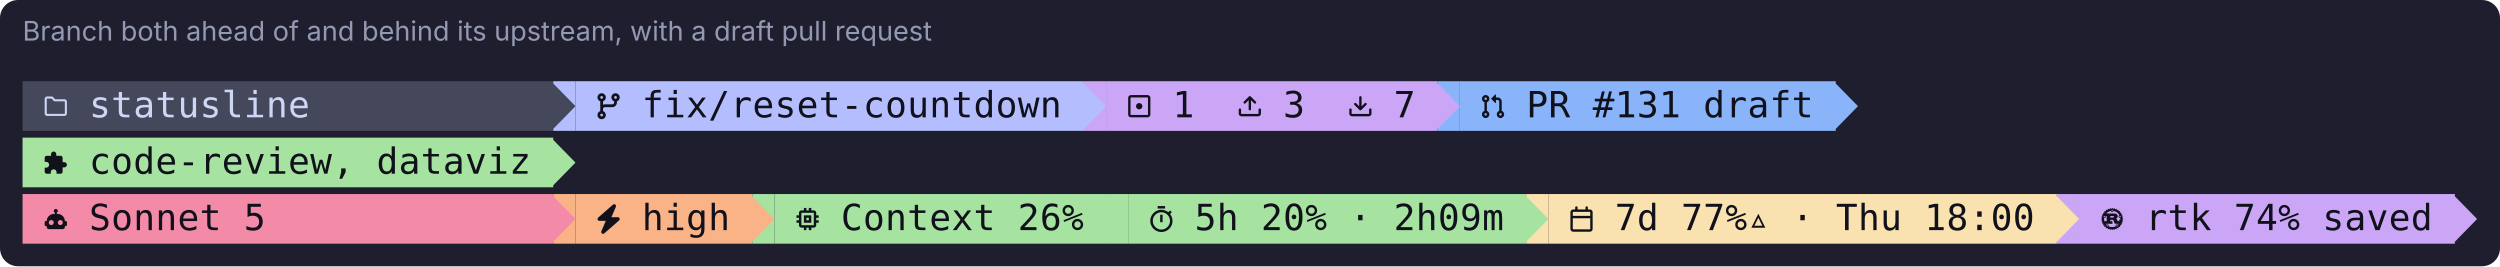
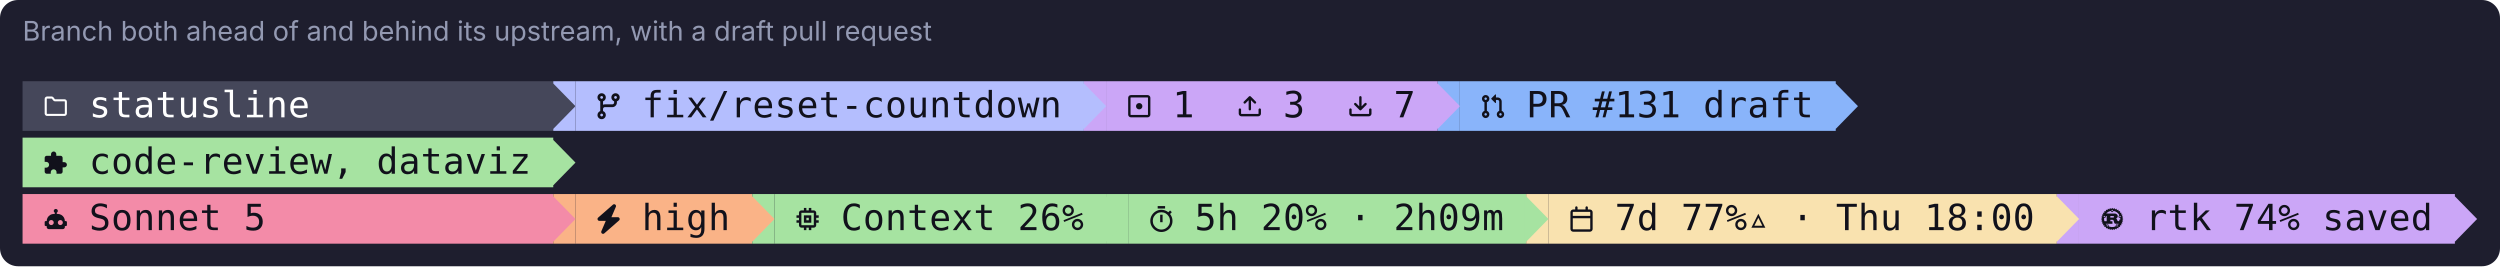
<svg xmlns="http://www.w3.org/2000/svg" width="1108" height="118" viewBox="0 0 1108 118" role="img" aria-label="Branch both ahead of and behind its upstream, with a draft pull request">
  <rect width="1108" height="118" rx="8" fill="#1e1e2e" />
  <text x="10" y="18" font-family="-apple-system,Segoe UI,system-ui,sans-serif" font-size="12" fill="#9399b2">Branch both ahead of and behind its upstream, with a draft pull request</text>
  <rect x="10.00" y="36" width="235.20" height="22" fill="rgb(69,71,90)" />
-   <path d="M0 994Q0 1048 38.0 1086.0Q76 1124 132 1126H376Q406 1126 434 1112Q462 1098 480 1072L548 982Q554 976 562 976H1068Q1124 976 1162.0 938.0Q1200 900 1200 844V206Q1200 152 1162.0 114.0Q1124 76 1068 74H132Q78 74 38 114Q0 152 0 206ZM132 1012Q124 1012 118 1008Q114 1002 114 994V206Q114 198 118 194Q124 188 132 188H1068Q1076 188 1082 194Q1088 200 1088 206V844Q1088 852 1083.0 857.0Q1078 862 1068 862H562Q532 862 504.0 876.0Q476 890 458 914L390 1006Q384 1012 376 1012Z" fill="rgb(205,214,244)" transform="translate(19.80 52.00) scale(0.00821 -0.00821)" />
-   <text x="44.30" y="52" text-anchor="middle" font-family="ui-monospace,SFMono-Regular,Menlo,Consolas,monospace" font-size="16" fill="rgb(205,214,244)">s</text>
-   <text x="54.10" y="52" text-anchor="middle" font-family="ui-monospace,SFMono-Regular,Menlo,Consolas,monospace" font-size="16" fill="rgb(205,214,244)">t</text>
-   <text x="63.90" y="52" text-anchor="middle" font-family="ui-monospace,SFMono-Regular,Menlo,Consolas,monospace" font-size="16" fill="rgb(205,214,244)">a</text>
-   <text x="73.70" y="52" text-anchor="middle" font-family="ui-monospace,SFMono-Regular,Menlo,Consolas,monospace" font-size="16" fill="rgb(205,214,244)">t</text>
-   <text x="83.50" y="52" text-anchor="middle" font-family="ui-monospace,SFMono-Regular,Menlo,Consolas,monospace" font-size="16" fill="rgb(205,214,244)">u</text>
-   <text x="93.30" y="52" text-anchor="middle" font-family="ui-monospace,SFMono-Regular,Menlo,Consolas,monospace" font-size="16" fill="rgb(205,214,244)">s</text>
-   <text x="103.10" y="52" text-anchor="middle" font-family="ui-monospace,SFMono-Regular,Menlo,Consolas,monospace" font-size="16" fill="rgb(205,214,244)">l</text>
-   <text x="112.90" y="52" text-anchor="middle" font-family="ui-monospace,SFMono-Regular,Menlo,Consolas,monospace" font-size="16" fill="rgb(205,214,244)">i</text>
-   <text x="122.70" y="52" text-anchor="middle" font-family="ui-monospace,SFMono-Regular,Menlo,Consolas,monospace" font-size="16" fill="rgb(205,214,244)">n</text>
-   <text x="132.50" y="52" text-anchor="middle" font-family="ui-monospace,SFMono-Regular,Menlo,Consolas,monospace" font-size="16" fill="rgb(205,214,244)">e</text>
+   <path d="M0 994Q0 1048 38.0 1086.0Q76 1124 132 1126H376Q406 1126 434 1112Q462 1098 480 1072L548 982Q554 976 562 976H1068Q1124 976 1162.0 938.0Q1200 900 1200 844V206Q1200 152 1162.0 114.0Q1124 76 1068 74H132Q78 74 38 114Q0 152 0 206ZM132 1012Q124 1012 118 1008Q114 1002 114 994V206Q114 198 118 194Q124 188 132 188H1068Q1076 188 1082 194Q1088 200 1088 206V844Q1088 852 1083.0 857.0Q1078 862 1068 862H562Q532 862 504.0 876.0Q476 890 458 914L390 1006Q384 1012 376 1012Z" fill="rgb(255,255,255)" transform="translate(19.80 52.00) scale(0.00821 -0.00821)" />
+   <text x="44.30" y="52" text-anchor="middle" font-family="ui-monospace,SFMono-Regular,Menlo,Consolas,monospace" font-size="16" fill="rgb(255,255,255)">s</text>
+   <text x="54.10" y="52" text-anchor="middle" font-family="ui-monospace,SFMono-Regular,Menlo,Consolas,monospace" font-size="16" fill="rgb(255,255,255)">t</text>
+   <text x="63.90" y="52" text-anchor="middle" font-family="ui-monospace,SFMono-Regular,Menlo,Consolas,monospace" font-size="16" fill="rgb(255,255,255)">a</text>
+   <text x="73.70" y="52" text-anchor="middle" font-family="ui-monospace,SFMono-Regular,Menlo,Consolas,monospace" font-size="16" fill="rgb(255,255,255)">t</text>
+   <text x="83.50" y="52" text-anchor="middle" font-family="ui-monospace,SFMono-Regular,Menlo,Consolas,monospace" font-size="16" fill="rgb(255,255,255)">u</text>
+   <text x="93.30" y="52" text-anchor="middle" font-family="ui-monospace,SFMono-Regular,Menlo,Consolas,monospace" font-size="16" fill="rgb(255,255,255)">s</text>
+   <text x="103.10" y="52" text-anchor="middle" font-family="ui-monospace,SFMono-Regular,Menlo,Consolas,monospace" font-size="16" fill="rgb(255,255,255)">l</text>
+   <text x="112.90" y="52" text-anchor="middle" font-family="ui-monospace,SFMono-Regular,Menlo,Consolas,monospace" font-size="16" fill="rgb(255,255,255)">i</text>
+   <text x="122.70" y="52" text-anchor="middle" font-family="ui-monospace,SFMono-Regular,Menlo,Consolas,monospace" font-size="16" fill="rgb(255,255,255)">n</text>
+   <text x="132.50" y="52" text-anchor="middle" font-family="ui-monospace,SFMono-Regular,Menlo,Consolas,monospace" font-size="16" fill="rgb(255,255,255)">e</text>
  <rect x="245.20" y="36" width="9.80" height="22" fill="rgb(180,190,254)" />
  <path d="M-72 1812H13L1200 602L13 -612H-72Z" fill="rgb(69,71,90)" transform="translate(245.20 52.00) scale(0.00821 -0.00821)" />
  <rect x="255.00" y="36" width="225.40" height="22" fill="rgb(180,190,254)" />
  <path d="M750 1076Q750 1168 816.0 1234.0Q882 1300 975.0 1300.0Q1068 1300 1134.0 1234.0Q1200 1168 1200 1076Q1200 1004 1158 944Q1116 886 1049 864V800Q1049 698 976 624Q903 550 800 550H400Q359 550 329 522Q299 492 300 450V338Q366 314 408.0 256.0Q450 198 450 126Q450 32 384.0 -34.0Q318 -100 225 -100Q132 -100 66 -34Q0 32 0 126Q0 198 42.0 256.0Q84 314 150 338V864Q84 888 42.0 946.0Q0 1004 0 1076Q0 1168 66.0 1234.0Q132 1300 225.0 1300.0Q318 1300 384.0 1234.0Q450 1168 450 1076Q450 1004 408.0 946.0Q366 888 300 864V680Q348 700 400 700H800Q841 700 871.0 730.0Q901 760 900 800V864Q834 888 792.0 946.0Q750 1004 750 1076ZM225 1000Q255 1000 277.0 1022.0Q299 1044 300 1076Q300 1106 278.0 1128.0Q256 1150 225.0 1150.0Q194 1150 172.0 1128.0Q150 1106 150.0 1075.0Q150 1044 172.0 1022.0Q194 1000 225 1000ZM975 1000Q1005 1000 1027.0 1022.0Q1049 1044 1049.0 1075.0Q1049 1106 1028 1128Q1006 1150 975.0 1150.0Q944 1150 922.0 1128.0Q900 1106 900.0 1075.0Q900 1044 922.0 1022.0Q944 1000 975 1000ZM225 50Q255 50 277 72Q299 94 300 126Q300 156 278.0 178.0Q256 200 225.0 200.0Q194 200 172.0 178.0Q150 156 150.0 125.0Q150 94 172.0 72.0Q194 50 225 50Z" fill="rgb(17,17,27)" transform="translate(264.80 52.00) scale(0.00821 -0.00821)" />
  <text x="289.30" y="52" text-anchor="middle" font-family="ui-monospace,SFMono-Regular,Menlo,Consolas,monospace" font-size="16" fill="rgb(17,17,27)">f</text>
  <text x="299.10" y="52" text-anchor="middle" font-family="ui-monospace,SFMono-Regular,Menlo,Consolas,monospace" font-size="16" fill="rgb(17,17,27)">i</text>
  <text x="308.90" y="52" text-anchor="middle" font-family="ui-monospace,SFMono-Regular,Menlo,Consolas,monospace" font-size="16" fill="rgb(17,17,27)">x</text>
  <text x="318.70" y="52" text-anchor="middle" font-family="ui-monospace,SFMono-Regular,Menlo,Consolas,monospace" font-size="16" fill="rgb(17,17,27)">/</text>
  <text x="328.50" y="52" text-anchor="middle" font-family="ui-monospace,SFMono-Regular,Menlo,Consolas,monospace" font-size="16" fill="rgb(17,17,27)">r</text>
  <text x="338.30" y="52" text-anchor="middle" font-family="ui-monospace,SFMono-Regular,Menlo,Consolas,monospace" font-size="16" fill="rgb(17,17,27)">e</text>
  <text x="348.10" y="52" text-anchor="middle" font-family="ui-monospace,SFMono-Regular,Menlo,Consolas,monospace" font-size="16" fill="rgb(17,17,27)">s</text>
  <text x="357.90" y="52" text-anchor="middle" font-family="ui-monospace,SFMono-Regular,Menlo,Consolas,monospace" font-size="16" fill="rgb(17,17,27)">e</text>
  <text x="367.70" y="52" text-anchor="middle" font-family="ui-monospace,SFMono-Regular,Menlo,Consolas,monospace" font-size="16" fill="rgb(17,17,27)">t</text>
  <text x="377.50" y="52" text-anchor="middle" font-family="ui-monospace,SFMono-Regular,Menlo,Consolas,monospace" font-size="16" fill="rgb(17,17,27)">-</text>
  <text x="387.30" y="52" text-anchor="middle" font-family="ui-monospace,SFMono-Regular,Menlo,Consolas,monospace" font-size="16" fill="rgb(17,17,27)">c</text>
  <text x="397.10" y="52" text-anchor="middle" font-family="ui-monospace,SFMono-Regular,Menlo,Consolas,monospace" font-size="16" fill="rgb(17,17,27)">o</text>
  <text x="406.90" y="52" text-anchor="middle" font-family="ui-monospace,SFMono-Regular,Menlo,Consolas,monospace" font-size="16" fill="rgb(17,17,27)">u</text>
  <text x="416.70" y="52" text-anchor="middle" font-family="ui-monospace,SFMono-Regular,Menlo,Consolas,monospace" font-size="16" fill="rgb(17,17,27)">n</text>
  <text x="426.50" y="52" text-anchor="middle" font-family="ui-monospace,SFMono-Regular,Menlo,Consolas,monospace" font-size="16" fill="rgb(17,17,27)">t</text>
  <text x="436.30" y="52" text-anchor="middle" font-family="ui-monospace,SFMono-Regular,Menlo,Consolas,monospace" font-size="16" fill="rgb(17,17,27)">d</text>
  <text x="446.10" y="52" text-anchor="middle" font-family="ui-monospace,SFMono-Regular,Menlo,Consolas,monospace" font-size="16" fill="rgb(17,17,27)">o</text>
  <text x="455.90" y="52" text-anchor="middle" font-family="ui-monospace,SFMono-Regular,Menlo,Consolas,monospace" font-size="16" fill="rgb(17,17,27)">w</text>
  <text x="465.70" y="52" text-anchor="middle" font-family="ui-monospace,SFMono-Regular,Menlo,Consolas,monospace" font-size="16" fill="rgb(17,17,27)">n</text>
  <rect x="480.40" y="36" width="9.80" height="22" fill="rgb(203,166,247)" />
  <path d="M-72 1812H13L1200 602L13 -612H-72Z" fill="rgb(180,190,254)" transform="translate(480.40 52.00) scale(0.00821 -0.00821)" />
  <rect x="490.20" y="36" width="147.00" height="22" fill="rgb(203,166,247)" />
  <path d="M1050 1200Q1112 1200 1156 1157Q1200 1113 1200 1050V150Q1200 87 1156 44Q1112 0 1050 0H150Q88 0 44.0 44.0Q0 88 0 150V1050Q0 1113 44.0 1157.0Q88 1201 150 1200ZM150 1072Q142 1072 134 1065Q128 1059 128 1050V150Q128 141 134.0 135.0Q140 129 150 129H1050Q1058 129 1066 135Q1070 141 1070 150V1050Q1070 1059 1066 1065Q1060 1071 1050 1072ZM600 429H596Q524 429 474.0 479.0Q424 529 424.0 600.0Q424 671 474.0 721.0Q524 771 596 771H600Q670 770 719.0 720.0Q768 670 768.0 600.0Q768 530 719.0 480.0Q670 430 600 429Z" fill="rgb(17,17,27)" transform="translate(500.00 52.00) scale(0.00821 -0.00821)" />
  <text x="524.50" y="52" text-anchor="middle" font-family="ui-monospace,SFMono-Regular,Menlo,Consolas,monospace" font-size="16" fill="rgb(17,17,27)">1</text>
  <path d="M150 54Q88 54 44.0 98.0Q0 142 0 204V418Q0 444 19.0 463.0Q38 482 64.0 482.0Q90 482 110 462Q128 444 128 418V204Q128 194 134.0 188.0Q140 182 150 182H1050Q1058 182 1066 188Q1070 194 1070 204V418Q1070 444 1090 462Q1110 482 1136 482Q1162 482 1181.0 463.0Q1200 444 1200 418V204Q1200 140 1156 98Q1112 54 1050 54ZM924 848Q942 830 942.0 803.0Q942 776 923.0 757.0Q904 738 878 738Q852 738 832 758L664 926V440Q664 412 645.0 393.0Q626 374 600.0 374.0Q574 374 555.0 393.0Q536 412 536 440V926L368 758Q348 738 322 738Q296 738 277.0 757.0Q258 776 258.0 803.0Q258 830 276 848L554 1128Q574 1146 600 1146Q626 1146 646 1128Z" fill="rgb(17,17,27)" transform="translate(549.00 52.00) scale(0.00821 -0.00821)" />
  <text x="573.50" y="52" text-anchor="middle" font-family="ui-monospace,SFMono-Regular,Menlo,Consolas,monospace" font-size="16" fill="rgb(17,17,27)">3</text>
  <path d="M150 54Q88 54 44.0 98.0Q0 142 0 204V418Q0 444 19.0 463.0Q38 482 64.0 482.0Q90 482 110 462Q128 444 128 418V204Q128 194 134.0 188.0Q140 182 150 182H1050Q1058 182 1066 188Q1070 194 1070 204V418Q1070 444 1090 462Q1110 482 1136 482Q1162 482 1181.0 463.0Q1200 444 1200 418V204Q1200 140 1156 98Q1112 54 1050 54ZM536 594V1082Q536 1110 554 1128Q574 1146 600.0 1146.0Q626 1146 645.0 1127.0Q664 1108 664 1082V594L832 762Q852 782 878 782Q904 782 924 764Q942 744 942.0 717.0Q942 690 924 672L646 394Q626 374 599.0 374.0Q572 374 554 394L276 672Q258 690 258.0 717.0Q258 744 277.0 763.0Q296 782 322 782Q348 782 368 762Z" fill="rgb(17,17,27)" transform="translate(598.00 52.00) scale(0.00821 -0.00821)" />
  <text x="622.50" y="52" text-anchor="middle" font-family="ui-monospace,SFMono-Regular,Menlo,Consolas,monospace" font-size="16" fill="rgb(17,17,27)">7</text>
  <rect x="637.20" y="36" width="9.80" height="22" fill="rgb(137,180,250)" />
  <path d="M-72 1812H13L1200 602L13 -612H-72Z" fill="rgb(203,166,247)" transform="translate(637.20 52.00) scale(0.00821 -0.00821)" />
  <rect x="647.00" y="36" width="166.60" height="22" fill="rgb(137,180,250)" />
  <path d="M0 1005Q0 1087 59.0 1146.0Q118 1205 200.0 1205.0Q282 1205 341.0 1146.0Q400 1087 400 1004Q400 940 363.0 889.0Q326 838 267 816V349Q326 328 363 276Q400 225 400 160Q400 78 341.0 19.0Q282 -40 200.0 -40.0Q118 -40 59.0 19.0Q0 78 0 160Q0 224 38 276Q75 327 134 349V816Q75 837 38 889Q0 941 0 1005ZM505 1020 718 1233Q725 1240 733 1240Q742 1240 749.0 1234.0Q756 1228 756 1218V1072H845Q937 1072 1001 1006Q1066 941 1066 849V349Q1125 328 1163 276Q1200 225 1200 160Q1200 78 1141.0 19.0Q1082 -40 1000.0 -40.0Q918 -40 859.0 19.0Q800 78 800 160Q800 224 837 276Q874 327 933 349V849Q933 885 907 912Q881 938 845 938H756V792V791Q756 782 749.0 776.0Q742 770 733 769Q724 769 718 776L505 989Q498 996 498 1005Q498 1013 505 1020ZM154 1052Q134 1033 134.0 1005.0Q134 977 154 958Q174 938 200 938Q227 938 247.0 958.0Q267 978 267 1005Q267 1033 247 1052Q227 1072 200.0 1072.0Q173 1072 154 1052ZM154 207Q134 188 134.0 160.0Q134 132 154 113Q174 93 200 93Q227 93 247.0 113.0Q267 133 267 160Q267 188 247 207Q227 227 200.0 227.0Q173 227 154 207ZM933 160Q933 132 953 113Q973 93 1000.0 93.0Q1027 93 1047.0 113.0Q1067 133 1066 160Q1066 188 1047.0 207.0Q1028 226 1000 227Q972 227 953 207Q933 187 933 160Z" fill="rgb(17,17,27)" transform="translate(656.80 52.00) scale(0.00821 -0.00821)" />
  <text x="681.30" y="52" text-anchor="middle" font-family="ui-monospace,SFMono-Regular,Menlo,Consolas,monospace" font-size="16" fill="rgb(17,17,27)">P</text>
  <text x="691.10" y="52" text-anchor="middle" font-family="ui-monospace,SFMono-Regular,Menlo,Consolas,monospace" font-size="16" fill="rgb(17,17,27)">R</text>
  <text x="710.70" y="52" text-anchor="middle" font-family="ui-monospace,SFMono-Regular,Menlo,Consolas,monospace" font-size="16" fill="rgb(17,17,27)">#</text>
  <text x="720.50" y="52" text-anchor="middle" font-family="ui-monospace,SFMono-Regular,Menlo,Consolas,monospace" font-size="16" fill="rgb(17,17,27)">1</text>
  <text x="730.30" y="52" text-anchor="middle" font-family="ui-monospace,SFMono-Regular,Menlo,Consolas,monospace" font-size="16" fill="rgb(17,17,27)">3</text>
  <text x="740.10" y="52" text-anchor="middle" font-family="ui-monospace,SFMono-Regular,Menlo,Consolas,monospace" font-size="16" fill="rgb(17,17,27)">1</text>
  <text x="759.70" y="52" text-anchor="middle" font-family="ui-monospace,SFMono-Regular,Menlo,Consolas,monospace" font-size="16" fill="rgb(17,17,27)">d</text>
  <text x="769.50" y="52" text-anchor="middle" font-family="ui-monospace,SFMono-Regular,Menlo,Consolas,monospace" font-size="16" fill="rgb(17,17,27)">r</text>
  <text x="779.30" y="52" text-anchor="middle" font-family="ui-monospace,SFMono-Regular,Menlo,Consolas,monospace" font-size="16" fill="rgb(17,17,27)">a</text>
  <text x="789.10" y="52" text-anchor="middle" font-family="ui-monospace,SFMono-Regular,Menlo,Consolas,monospace" font-size="16" fill="rgb(17,17,27)">f</text>
  <text x="798.90" y="52" text-anchor="middle" font-family="ui-monospace,SFMono-Regular,Menlo,Consolas,monospace" font-size="16" fill="rgb(17,17,27)">t</text>
  <path d="M-72 1812H13L1200 602L13 -612H-72Z" fill="rgb(137,180,250)" transform="translate(813.60 52.00) scale(0.00821 -0.00821)" />
  <rect x="10.00" y="61" width="235.20" height="22" fill="rgb(166,227,161)" />
  <path d="M1055 626H969V857Q969 903 935.5 936.5Q902 970 857 970H627V1056Q627 1115 585.5 1157.5Q544 1200 485.0 1200.0Q426 1200 384.5 1157.0Q343 1114 343 1056V970H113Q67 970 33.5 936.5Q0 903 0 857V640H86Q150 640 194.5 594.5Q239 549 239.0 484.5Q239 420 194.5 374.5Q150 329 86 329H0V112Q0 66 33.5 33.0Q67 0 113 0H329V86Q329 150 375.0 194.0Q421 238 485.0 238.0Q549 238 594.5 194.0Q640 150 640 86V0H857Q903 0 936.0 33.5Q969 67 969 112V343H1055Q1114 343 1157.0 384.5Q1200 426 1200.0 484.5Q1200 543 1157.0 584.5Q1114 626 1055 626Z" fill="rgb(17,17,27)" transform="translate(19.80 77.00) scale(0.00821 -0.00821)" />
  <text x="44.30" y="77" text-anchor="middle" font-family="ui-monospace,SFMono-Regular,Menlo,Consolas,monospace" font-size="16" fill="rgb(17,17,27)">c</text>
  <text x="54.10" y="77" text-anchor="middle" font-family="ui-monospace,SFMono-Regular,Menlo,Consolas,monospace" font-size="16" fill="rgb(17,17,27)">o</text>
  <text x="63.90" y="77" text-anchor="middle" font-family="ui-monospace,SFMono-Regular,Menlo,Consolas,monospace" font-size="16" fill="rgb(17,17,27)">d</text>
  <text x="73.70" y="77" text-anchor="middle" font-family="ui-monospace,SFMono-Regular,Menlo,Consolas,monospace" font-size="16" fill="rgb(17,17,27)">e</text>
  <text x="83.50" y="77" text-anchor="middle" font-family="ui-monospace,SFMono-Regular,Menlo,Consolas,monospace" font-size="16" fill="rgb(17,17,27)">-</text>
  <text x="93.30" y="77" text-anchor="middle" font-family="ui-monospace,SFMono-Regular,Menlo,Consolas,monospace" font-size="16" fill="rgb(17,17,27)">r</text>
  <text x="103.10" y="77" text-anchor="middle" font-family="ui-monospace,SFMono-Regular,Menlo,Consolas,monospace" font-size="16" fill="rgb(17,17,27)">e</text>
  <text x="112.90" y="77" text-anchor="middle" font-family="ui-monospace,SFMono-Regular,Menlo,Consolas,monospace" font-size="16" fill="rgb(17,17,27)">v</text>
  <text x="122.70" y="77" text-anchor="middle" font-family="ui-monospace,SFMono-Regular,Menlo,Consolas,monospace" font-size="16" fill="rgb(17,17,27)">i</text>
  <text x="132.50" y="77" text-anchor="middle" font-family="ui-monospace,SFMono-Regular,Menlo,Consolas,monospace" font-size="16" fill="rgb(17,17,27)">e</text>
  <text x="142.30" y="77" text-anchor="middle" font-family="ui-monospace,SFMono-Regular,Menlo,Consolas,monospace" font-size="16" fill="rgb(17,17,27)">w</text>
  <text x="152.10" y="77" text-anchor="middle" font-family="ui-monospace,SFMono-Regular,Menlo,Consolas,monospace" font-size="16" fill="rgb(17,17,27)">,</text>
  <text x="171.70" y="77" text-anchor="middle" font-family="ui-monospace,SFMono-Regular,Menlo,Consolas,monospace" font-size="16" fill="rgb(17,17,27)">d</text>
  <text x="181.50" y="77" text-anchor="middle" font-family="ui-monospace,SFMono-Regular,Menlo,Consolas,monospace" font-size="16" fill="rgb(17,17,27)">a</text>
  <text x="191.30" y="77" text-anchor="middle" font-family="ui-monospace,SFMono-Regular,Menlo,Consolas,monospace" font-size="16" fill="rgb(17,17,27)">t</text>
  <text x="201.10" y="77" text-anchor="middle" font-family="ui-monospace,SFMono-Regular,Menlo,Consolas,monospace" font-size="16" fill="rgb(17,17,27)">a</text>
  <text x="210.90" y="77" text-anchor="middle" font-family="ui-monospace,SFMono-Regular,Menlo,Consolas,monospace" font-size="16" fill="rgb(17,17,27)">v</text>
  <text x="220.70" y="77" text-anchor="middle" font-family="ui-monospace,SFMono-Regular,Menlo,Consolas,monospace" font-size="16" fill="rgb(17,17,27)">i</text>
  <text x="230.50" y="77" text-anchor="middle" font-family="ui-monospace,SFMono-Regular,Menlo,Consolas,monospace" font-size="16" fill="rgb(17,17,27)">z</text>
  <path d="M-72 1812H13L1200 602L13 -612H-72Z" fill="rgb(166,227,161)" transform="translate(245.20 77.00) scale(0.00821 -0.00821)" />
  <rect x="10.00" y="86" width="235.20" height="22" fill="rgb(243,139,168)" />
  <path d="M600 1144Q646 1144 678.0 1112.0Q710 1080 710 1037Q710 1006 694.0 980.5Q678 955 654 943V874H710Q812 874 900.0 821.5Q988 769 1039.0 682.0Q1090 595 1090 490H1144Q1166 490 1183.0 475.0Q1200 460 1200 437V274Q1200 251 1183.0 235.5Q1166 220 1144 220H1090V164Q1090 120 1058.0 88.0Q1026 56 980 56H220Q174 56 142.0 88.0Q110 120 110 164V220H56Q34 220 17.0 235.0Q0 250 0 274V437Q0 460 16.0 475.0Q32 490 56 490H110Q110 595 161.0 682.0Q212 769 300.0 821.5Q388 874 490 874H546V943Q522 956 506.0 981.0Q490 1006 490 1037Q490 1081 522.0 1112.5Q554 1144 600 1144ZM354 546Q298 546 259.0 505.5Q220 465 220.0 409.0Q220 353 259.0 313.5Q298 274 354.0 274.0Q410 274 450.0 313.5Q490 353 490.0 409.0Q490 465 450.0 505.5Q410 546 354 546ZM846 546Q790 546 750.0 505.5Q710 465 710.0 409.0Q710 353 749.0 313.5Q788 274 844.0 274.0Q900 274 940.0 313.5Q980 353 980.0 409.0Q980 465 941.0 505.5Q902 546 846 546Z" fill="rgb(17,17,27)" transform="translate(19.80 102.00) scale(0.00821 -0.00821)" />
  <text x="44.30" y="102" text-anchor="middle" font-family="ui-monospace,SFMono-Regular,Menlo,Consolas,monospace" font-size="16" fill="rgb(17,17,27)">S</text>
  <text x="54.10" y="102" text-anchor="middle" font-family="ui-monospace,SFMono-Regular,Menlo,Consolas,monospace" font-size="16" fill="rgb(17,17,27)">o</text>
  <text x="63.90" y="102" text-anchor="middle" font-family="ui-monospace,SFMono-Regular,Menlo,Consolas,monospace" font-size="16" fill="rgb(17,17,27)">n</text>
  <text x="73.70" y="102" text-anchor="middle" font-family="ui-monospace,SFMono-Regular,Menlo,Consolas,monospace" font-size="16" fill="rgb(17,17,27)">n</text>
  <text x="83.50" y="102" text-anchor="middle" font-family="ui-monospace,SFMono-Regular,Menlo,Consolas,monospace" font-size="16" fill="rgb(17,17,27)">e</text>
  <text x="93.30" y="102" text-anchor="middle" font-family="ui-monospace,SFMono-Regular,Menlo,Consolas,monospace" font-size="16" fill="rgb(17,17,27)">t</text>
  <text x="112.90" y="102" text-anchor="middle" font-family="ui-monospace,SFMono-Regular,Menlo,Consolas,monospace" font-size="16" fill="rgb(17,17,27)">5</text>
  <rect x="245.20" y="86" width="9.80" height="22" fill="rgb(250,179,135)" />
  <path d="M-72 1812H13L1200 602L13 -612H-72Z" fill="rgb(243,139,168)" transform="translate(245.20 102.00) scale(0.00821 -0.00821)" />
  <rect x="255.00" y="86" width="78.40" height="22" fill="rgb(250,179,135)" />
  <path d="M993 1260 753 700H1101Q1131 700 1156.0 682.0Q1181 664 1193.0 635.0Q1205 606 1197 575Q1189 545 1167 525L367 -175Q339 -198 307 -200Q273 -202 243 -181Q215 -161 205 -126Q195 -92 209 -60L449 501H101Q71 501 45 518Q19 536 9 566Q-3 595 5.0 625.0Q13 655 35 676L835 1375Q861 1398 895.0 1400.0Q929 1402 959 1381Q987 1361 997 1327Q1007 1292 993 1260Z" fill="rgb(17,17,27)" transform="translate(264.80 102.00) scale(0.00821 -0.00821)" />
  <text x="289.30" y="102" text-anchor="middle" font-family="ui-monospace,SFMono-Regular,Menlo,Consolas,monospace" font-size="16" fill="rgb(17,17,27)">h</text>
  <text x="299.10" y="102" text-anchor="middle" font-family="ui-monospace,SFMono-Regular,Menlo,Consolas,monospace" font-size="16" fill="rgb(17,17,27)">i</text>
  <text x="308.90" y="102" text-anchor="middle" font-family="ui-monospace,SFMono-Regular,Menlo,Consolas,monospace" font-size="16" fill="rgb(17,17,27)">g</text>
  <text x="318.70" y="102" text-anchor="middle" font-family="ui-monospace,SFMono-Regular,Menlo,Consolas,monospace" font-size="16" fill="rgb(17,17,27)">h</text>
  <rect x="333.40" y="86" width="9.80" height="22" fill="rgb(166,227,161)" />
  <path d="M-72 1812H13L1200 602L13 -612H-72Z" fill="rgb(250,179,135)" transform="translate(333.40 102.00) scale(0.00821 -0.00821)" />
  <rect x="343.20" y="86" width="147.00" height="22" fill="rgb(166,227,161)" />
  <path d="M935 266H265V935H935ZM1200 666V800H1065V935Q1065 988 1026.0 1027.0Q987 1066 935 1066H800Q800 1065 800 1200H665V1066H534Q534 1065 534 1200H400V1066H265Q212 1066 173.5 1027.0Q135 988 135 935V800H0V666H135V534H0Q0 535 0 401H135V266Q135 213 174.0 174.0Q213 135 265 135H400V0H534V135H665V0H800V135H935Q988 135 1026.5 174.0Q1065 213 1065 266V401H1200V534H1065V666ZM665 534H534V666H665ZM800 800H400Q400 801 400 401H800Z" fill="rgb(17,17,27)" transform="translate(353.00 102.00) scale(0.00821 -0.00821)" />
  <text x="377.50" y="102" text-anchor="middle" font-family="ui-monospace,SFMono-Regular,Menlo,Consolas,monospace" font-size="16" fill="rgb(17,17,27)">C</text>
  <text x="387.30" y="102" text-anchor="middle" font-family="ui-monospace,SFMono-Regular,Menlo,Consolas,monospace" font-size="16" fill="rgb(17,17,27)">o</text>
  <text x="397.10" y="102" text-anchor="middle" font-family="ui-monospace,SFMono-Regular,Menlo,Consolas,monospace" font-size="16" fill="rgb(17,17,27)">n</text>
  <text x="406.90" y="102" text-anchor="middle" font-family="ui-monospace,SFMono-Regular,Menlo,Consolas,monospace" font-size="16" fill="rgb(17,17,27)">t</text>
  <text x="416.70" y="102" text-anchor="middle" font-family="ui-monospace,SFMono-Regular,Menlo,Consolas,monospace" font-size="16" fill="rgb(17,17,27)">e</text>
  <text x="426.50" y="102" text-anchor="middle" font-family="ui-monospace,SFMono-Regular,Menlo,Consolas,monospace" font-size="16" fill="rgb(17,17,27)">x</text>
  <text x="436.30" y="102" text-anchor="middle" font-family="ui-monospace,SFMono-Regular,Menlo,Consolas,monospace" font-size="16" fill="rgb(17,17,27)">t</text>
  <text x="455.90" y="102" text-anchor="middle" font-family="ui-monospace,SFMono-Regular,Menlo,Consolas,monospace" font-size="16" fill="rgb(17,17,27)">2</text>
  <text x="465.70" y="102" text-anchor="middle" font-family="ui-monospace,SFMono-Regular,Menlo,Consolas,monospace" font-size="16" fill="rgb(17,17,27)">6</text>
  <text x="475.50" y="102" text-anchor="middle" font-family="ui-monospace,SFMono-Regular,Menlo,Consolas,monospace" font-size="16" fill="rgb(17,17,27)">%</text>
  <rect x="490.20" y="86" width="9.80" height="22" fill="rgb(166,227,161)" />
  <path d="M-72 1812H13L1200 602L13 -612H-72Z" fill="rgb(166,227,161)" transform="translate(490.20 102.00) scale(0.00821 -0.00821)" />
  <rect x="500.00" y="86" width="176.40" height="22" fill="rgb(166,227,161)" />
  <path d="M600 32Q472 32 365.5 96.0Q259 160 197.0 266.0Q135 372 135.0 499.0Q135 626 197.0 733.0Q259 840 365.5 903.0Q472 966 600.0 966.0Q728 966 834.0 903.0Q940 840 1002.5 733.0Q1065 626 1065.0 499.0Q1065 372 1002.5 266.0Q940 160 834.0 96.0Q728 32 600 32ZM1068 872 1163 970Q1116 1022 1068 1062L975 966Q897 1028 800.0 1064.0Q703 1100 600 1100Q438 1100 300.5 1019.0Q163 938 81.5 800.0Q0 662 0.0 500.0Q0 338 81.5 199.0Q163 60 300.0 -20.0Q437 -100 599.5 -100.0Q762 -100 901.0 -20.0Q1040 60 1120.0 197.0Q1200 334 1200 500Q1200 602 1165.0 698.0Q1130 794 1068 872ZM534 430H665V832H534ZM800 1300H400V1166H800Z" fill="rgb(17,17,27)" transform="translate(509.80 102.00) scale(0.00821 -0.00821)" />
  <text x="534.30" y="102" text-anchor="middle" font-family="ui-monospace,SFMono-Regular,Menlo,Consolas,monospace" font-size="16" fill="rgb(17,17,27)">5</text>
  <text x="544.10" y="102" text-anchor="middle" font-family="ui-monospace,SFMono-Regular,Menlo,Consolas,monospace" font-size="16" fill="rgb(17,17,27)">h</text>
  <text x="563.70" y="102" text-anchor="middle" font-family="ui-monospace,SFMono-Regular,Menlo,Consolas,monospace" font-size="16" fill="rgb(17,17,27)">2</text>
  <text x="573.50" y="102" text-anchor="middle" font-family="ui-monospace,SFMono-Regular,Menlo,Consolas,monospace" font-size="16" fill="rgb(17,17,27)">0</text>
  <text x="583.30" y="102" text-anchor="middle" font-family="ui-monospace,SFMono-Regular,Menlo,Consolas,monospace" font-size="16" fill="rgb(17,17,27)">%</text>
  <text x="602.90" y="102" text-anchor="middle" font-family="ui-monospace,SFMono-Regular,Menlo,Consolas,monospace" font-size="16" fill="rgb(17,17,27)">·</text>
  <text x="622.50" y="102" text-anchor="middle" font-family="ui-monospace,SFMono-Regular,Menlo,Consolas,monospace" font-size="16" fill="rgb(17,17,27)">2</text>
  <text x="632.30" y="102" text-anchor="middle" font-family="ui-monospace,SFMono-Regular,Menlo,Consolas,monospace" font-size="16" fill="rgb(17,17,27)">h</text>
  <text x="642.10" y="102" text-anchor="middle" font-family="ui-monospace,SFMono-Regular,Menlo,Consolas,monospace" font-size="16" fill="rgb(17,17,27)">0</text>
  <text x="651.90" y="102" text-anchor="middle" font-family="ui-monospace,SFMono-Regular,Menlo,Consolas,monospace" font-size="16" fill="rgb(17,17,27)">9</text>
  <text x="661.70" y="102" text-anchor="middle" font-family="ui-monospace,SFMono-Regular,Menlo,Consolas,monospace" font-size="16" fill="rgb(17,17,27)">m</text>
  <rect x="676.40" y="86" width="9.80" height="22" fill="rgb(249,226,175)" />
  <path d="M-72 1812H13L1200 602L13 -612H-72Z" fill="rgb(166,227,161)" transform="translate(676.40 102.00) scale(0.00821 -0.00821)" />
  <rect x="686.20" y="86" width="225.40" height="22" fill="rgb(249,226,175)" />
  <path d="M387 1222V1115H815V1222Q815 1249 835 1267Q853 1286 879.0 1286.0Q905 1286 924.0 1267.0Q943 1248 943 1222V1115H1051Q1113 1115 1157.0 1071.0Q1201 1027 1201 965V64Q1201 1 1157 -42Q1113 -86 1051 -85H151Q89 -85 45 -42Q1 2 1 64V965Q1 1028 45 1071Q89 1115 151 1115H259V1222Q259 1249 277 1267Q297 1286 323.0 1286.0Q349 1286 368.0 1267.0Q387 1248 387 1222ZM129 643V64Q129 55 135.0 49.0Q141 43 151 43H1051Q1059 43 1067 49Q1071 55 1071 64V643ZM1051 986H151Q143 986 135 980Q129 974 129 965V771H1071V965Q1071 974 1067 980Q1059 986 1051 986Z" fill="rgb(17,17,27)" transform="translate(696.00 102.00) scale(0.00821 -0.00821)" />
  <text x="720.50" y="102" text-anchor="middle" font-family="ui-monospace,SFMono-Regular,Menlo,Consolas,monospace" font-size="16" fill="rgb(17,17,27)">7</text>
  <text x="730.30" y="102" text-anchor="middle" font-family="ui-monospace,SFMono-Regular,Menlo,Consolas,monospace" font-size="16" fill="rgb(17,17,27)">d</text>
  <text x="749.90" y="102" text-anchor="middle" font-family="ui-monospace,SFMono-Regular,Menlo,Consolas,monospace" font-size="16" fill="rgb(17,17,27)">7</text>
  <text x="759.70" y="102" text-anchor="middle" font-family="ui-monospace,SFMono-Regular,Menlo,Consolas,monospace" font-size="16" fill="rgb(17,17,27)">7</text>
  <text x="769.50" y="102" text-anchor="middle" font-family="ui-monospace,SFMono-Regular,Menlo,Consolas,monospace" font-size="16" fill="rgb(17,17,27)">%</text>
  <text x="779.30" y="102" text-anchor="middle" font-family="ui-monospace,SFMono-Regular,Menlo,Consolas,monospace" font-size="16" fill="rgb(17,17,27)">▵</text>
  <text x="798.90" y="102" text-anchor="middle" font-family="ui-monospace,SFMono-Regular,Menlo,Consolas,monospace" font-size="16" fill="rgb(17,17,27)">·</text>
  <text x="818.50" y="102" text-anchor="middle" font-family="ui-monospace,SFMono-Regular,Menlo,Consolas,monospace" font-size="16" fill="rgb(17,17,27)">T</text>
  <text x="828.30" y="102" text-anchor="middle" font-family="ui-monospace,SFMono-Regular,Menlo,Consolas,monospace" font-size="16" fill="rgb(17,17,27)">h</text>
  <text x="838.10" y="102" text-anchor="middle" font-family="ui-monospace,SFMono-Regular,Menlo,Consolas,monospace" font-size="16" fill="rgb(17,17,27)">u</text>
  <text x="857.70" y="102" text-anchor="middle" font-family="ui-monospace,SFMono-Regular,Menlo,Consolas,monospace" font-size="16" fill="rgb(17,17,27)">1</text>
  <text x="867.50" y="102" text-anchor="middle" font-family="ui-monospace,SFMono-Regular,Menlo,Consolas,monospace" font-size="16" fill="rgb(17,17,27)">8</text>
  <text x="877.30" y="102" text-anchor="middle" font-family="ui-monospace,SFMono-Regular,Menlo,Consolas,monospace" font-size="16" fill="rgb(17,17,27)">:</text>
  <text x="887.10" y="102" text-anchor="middle" font-family="ui-monospace,SFMono-Regular,Menlo,Consolas,monospace" font-size="16" fill="rgb(17,17,27)">0</text>
  <text x="896.90" y="102" text-anchor="middle" font-family="ui-monospace,SFMono-Regular,Menlo,Consolas,monospace" font-size="16" fill="rgb(17,17,27)">0</text>
  <rect x="911.60" y="86" width="9.80" height="22" fill="rgb(203,166,247)" />
  <path d="M-72 1812H13L1200 602L13 -612H-72Z" fill="rgb(249,226,175)" transform="translate(911.60 102.00) scale(0.00821 -0.00821)" />
  <rect x="921.40" y="86" width="166.60" height="22" fill="rgb(203,166,247)" />
  <path d="M600 1200Q604 1200 609 1198Q613 1196 630 1170Q647 1142 653 1140Q660 1140 683 1164Q707 1188 714 1188Q722 1188 726.0 1184.0Q730 1180 735 1166Q743 1148 747 1136Q752 1124 758 1120Q763 1118 768.0 1121.0Q773 1124 791 1138Q817 1156 824 1156Q833 1156 837 1150Q841 1142 845 1116Q850 1084 857 1080Q861 1078 866 1078Q872 1080 892 1090Q921 1104 926.0 1104.0Q931 1104 937 1096L943 1090L941 1056L939 1024L946 1020Q951 1016 980 1024Q1005 1028 1012.0 1028.0Q1019 1028 1024.0 1023.0Q1029 1018 1029.0 1012.0Q1029 1006 1023 980Q1018 958 1017 954Q1017 950 1020 946Q1025 940 1059 940Q1092 942 1097.0 937.0Q1102 932 1100.0 922.0Q1098 912 1089 890Q1077 864 1077 862Q1077 856 1084 852Q1091 848 1114 846Q1142 840 1148 838Q1155 834 1155 824Q1155 816 1137 790Q1123 770 1121 764Q1119 758 1124.0 753.0Q1129 748 1153 740Q1188 726 1190.0 717.0Q1192 708 1165 684Q1147 666 1143 660Q1140 654 1144.0 649.0Q1148 644 1169 630Q1201 610 1201 600Q1201 590 1168 570Q1148 558 1144 552Q1140 548 1143.0 542.0Q1146 536 1165 518Q1192 492 1190.0 482.0Q1188 472 1152 460Q1122 448 1120.0 442.0Q1118 436 1137 410Q1163 374 1151 364Q1148 362 1115 356Q1092 352 1084.0 349.0Q1076 346 1077 338Q1077 336 1089 310Q1100 288 1101 280Q1103 272 1097 264Q1092 260 1058 260Q1023 260 1019.0 256.0Q1015 252 1023 220Q1029 194 1029.0 188.0Q1029 182 1025 176Q1020 172 1012 172Q1004 172 978 178Q955 182 952.0 182.0Q949 182 944 180Q939 176 941 144L943 110L937 104Q932 98 925 98Q922 98 891 110Q862 124 857 120Q851 118 846 88Q842 62 838 52Q834 44 824 44Q817 44 792 62Q763 84 754 78Q752 76 740 48Q729 20 726 16Q722 12 714.0 12.0Q706 12 683 36Q660 60 653.0 59.0Q646 58 630 32Q611 0 601.0 0.0Q591 0 572 30Q555 58 548 60Q541 62 519 38Q502 18 495 14Q488 10 480 14Q474 16 462 46Q451 76 447 78Q442 82 434 78Q427 76 409 62Q384 44 377 44Q368 44 364 52Q360 60 356 86Q351 118 345 122Q339 124 310 110Q279 98 276 98Q271 98 265 104Q260 110 260 114Q260 118 260 144L262 178L256 182Q251 184 223 178Q185 168 177 176Q172 180 172 188Q172 196 178 220Q186 250 182 254Q178 260 143 260Q106 260 101.0 268.0Q96 276 112 310Q124 336 124 338Q124 344 117 348Q110 352 87 356Q60 360 53.0 363.0Q46 366 46 376Q46 384 64.0 411.0Q82 438 81 444Q79 450 48 460Q13 474 11.0 483.0Q9 492 36 516Q54 534 58.0 541.0Q62 548 58 552Q54 556 35 568Q10 584 5 588Q1 592 2 602Q3 610 6.0 613.0Q9 616 32 628Q60 646 60.0 653.0Q60 660 36 684Q9 708 11.0 717.0Q13 726 48 740Q79 752 81 758Q83 764 64 790Q49 812 47 820Q44 830 50 836Q55 840 57 840L62 842Q66 842 74.0 843.0Q82 844 89 846Q111 848 117 852Q124 854 124 862Q124 866 112 892Q97 926 102 934Q107 942 145 940Q177 940 182 946Q186 950 184 954Q184 956 183.0 961.0Q182 966 180 972Q178 980 177 988L170 1016L175 1022Q180 1028 189 1028Q197 1028 221 1024Q249 1016 256 1020L262 1024L260 1056Q259 1082 260 1088Q260 1092 265 1096Q271 1102 276 1104Q278 1104 310 1090Q340 1076 345.0 1079.0Q350 1082 356 1116Q360 1142 364.0 1150.0Q368 1158 377 1156Q383 1156 410.0 1137.0Q437 1118 442 1120Q447 1122 450 1126Q453 1130 462 1156Q472 1184 476 1186Q481 1188 487 1188Q494 1188 518 1164Q540 1140 547.0 1141.0Q554 1142 571 1170Q588 1196 592 1198Q595 1200 600 1200ZM600 1094Q585 1094 574 1084Q557 1068 567 1046Q576 1024 600.0 1024.0Q624 1024 632.0 1048.0Q640 1072 620 1088Q611 1094 600 1094ZM517 1036 495 1030Q399 1006 323 944Q276 902 276 900Q276 898 516 896Q692 896 727 896Q762 896 775 892Q834 878 870.0 836.0Q906 794 902 742Q898 688 836 642Q816 628 816.0 626.0Q816 624 831 610Q866 582 880 526Q885 502 890 498Q902 484 925.0 482.0Q948 480 965 492Q985 504 986 538Q988 564 990 568Q992 572 1013 572H1037L1039 578Q1041 586 1040 606Q1040 626 1038 636L1037 648L994 666Q952 686 948 688Q937 698 937 714Q937 722 960 772L982 822L977 830Q959 862 923.0 901.0Q887 940 857 962Q823 986 773.0 1008.0Q723 1030 693 1034H680L650 1006Q620 978 610 972Q599 966 586 970Q578 976 549 1004ZM173 772Q155 770 144.0 752.0Q133 734 144 716Q154 700 174.0 700.0Q194 700 204 718Q210 730 206 744Q203 760 192 766Q184 772 173 772ZM1026 770Q1015 770 1008 766Q988 756 989.0 734.0Q990 712 1010 702Q1029 694 1045 706Q1061 718 1060.0 735.0Q1059 752 1042 764V766Q1036 770 1026 770ZM242 764 248 750Q258 728 259.0 717.0Q260 706 253 696Q249 690 207 670L164 652L162 626Q158 568 174 504L178 482H303V624V764ZM501 762V678L583 680Q644 680 656.0 681.0Q668 682 677 686Q702 696 702 718Q702 748 661 758Q647 762 574 762ZM501 558V480H555Q608 480 611.0 477.0Q614 474 614 408L613 344H431Q249 344 249 342Q249 340 267.0 320.0Q285 300 286 300Q289 300 322 306Q359 314 372.0 313.0Q385 312 393 300Q397 296 405 256Q407 246 409.0 235.0Q411 224 413 220Q415 214 414 212Q416 200 468.0 185.0Q520 170 568 166Q629 162 689 174Q734 182 773 202L782 204L791 248Q802 300 813.0 308.0Q824 316 872 306Q881 304 892.0 302.0Q903 300 909 298L914 296Q915 296 934 318Q952 340 952 342Q952 344 857 344Q766 344 752 348Q744 352 730 366Q717 382 710.0 397.0Q703 412 696 446Q681 514 670 530Q658 550 634 556Q627 558 564 558ZM335 268Q323 268 317 262Q295 248 301 224Q308 198 334 198Q359 198 367 224Q375 250 354 262Q345 268 335 268ZM864 266Q841 266 832 246Q823 228 834 212Q846 196 863.0 196.0Q880 196 894 214Q900 226 897.0 239.0Q894 252 884 260Q875 266 864 266Z" fill="rgb(17,17,27)" transform="translate(931.20 102.00) scale(0.00821 -0.00821)" />
  <text x="955.70" y="102" text-anchor="middle" font-family="ui-monospace,SFMono-Regular,Menlo,Consolas,monospace" font-size="16" fill="rgb(17,17,27)">r</text>
  <text x="965.50" y="102" text-anchor="middle" font-family="ui-monospace,SFMono-Regular,Menlo,Consolas,monospace" font-size="16" fill="rgb(17,17,27)">t</text>
  <text x="975.30" y="102" text-anchor="middle" font-family="ui-monospace,SFMono-Regular,Menlo,Consolas,monospace" font-size="16" fill="rgb(17,17,27)">k</text>
  <text x="994.90" y="102" text-anchor="middle" font-family="ui-monospace,SFMono-Regular,Menlo,Consolas,monospace" font-size="16" fill="rgb(17,17,27)">7</text>
  <text x="1004.70" y="102" text-anchor="middle" font-family="ui-monospace,SFMono-Regular,Menlo,Consolas,monospace" font-size="16" fill="rgb(17,17,27)">4</text>
  <text x="1014.50" y="102" text-anchor="middle" font-family="ui-monospace,SFMono-Regular,Menlo,Consolas,monospace" font-size="16" fill="rgb(17,17,27)">%</text>
  <text x="1034.10" y="102" text-anchor="middle" font-family="ui-monospace,SFMono-Regular,Menlo,Consolas,monospace" font-size="16" fill="rgb(17,17,27)">s</text>
  <text x="1043.90" y="102" text-anchor="middle" font-family="ui-monospace,SFMono-Regular,Menlo,Consolas,monospace" font-size="16" fill="rgb(17,17,27)">a</text>
  <text x="1053.70" y="102" text-anchor="middle" font-family="ui-monospace,SFMono-Regular,Menlo,Consolas,monospace" font-size="16" fill="rgb(17,17,27)">v</text>
  <text x="1063.50" y="102" text-anchor="middle" font-family="ui-monospace,SFMono-Regular,Menlo,Consolas,monospace" font-size="16" fill="rgb(17,17,27)">e</text>
  <text x="1073.30" y="102" text-anchor="middle" font-family="ui-monospace,SFMono-Regular,Menlo,Consolas,monospace" font-size="16" fill="rgb(17,17,27)">d</text>
  <path d="M-72 1812H13L1200 602L13 -612H-72Z" fill="rgb(203,166,247)" transform="translate(1088.00 102.00) scale(0.00821 -0.00821)" />
</svg>
